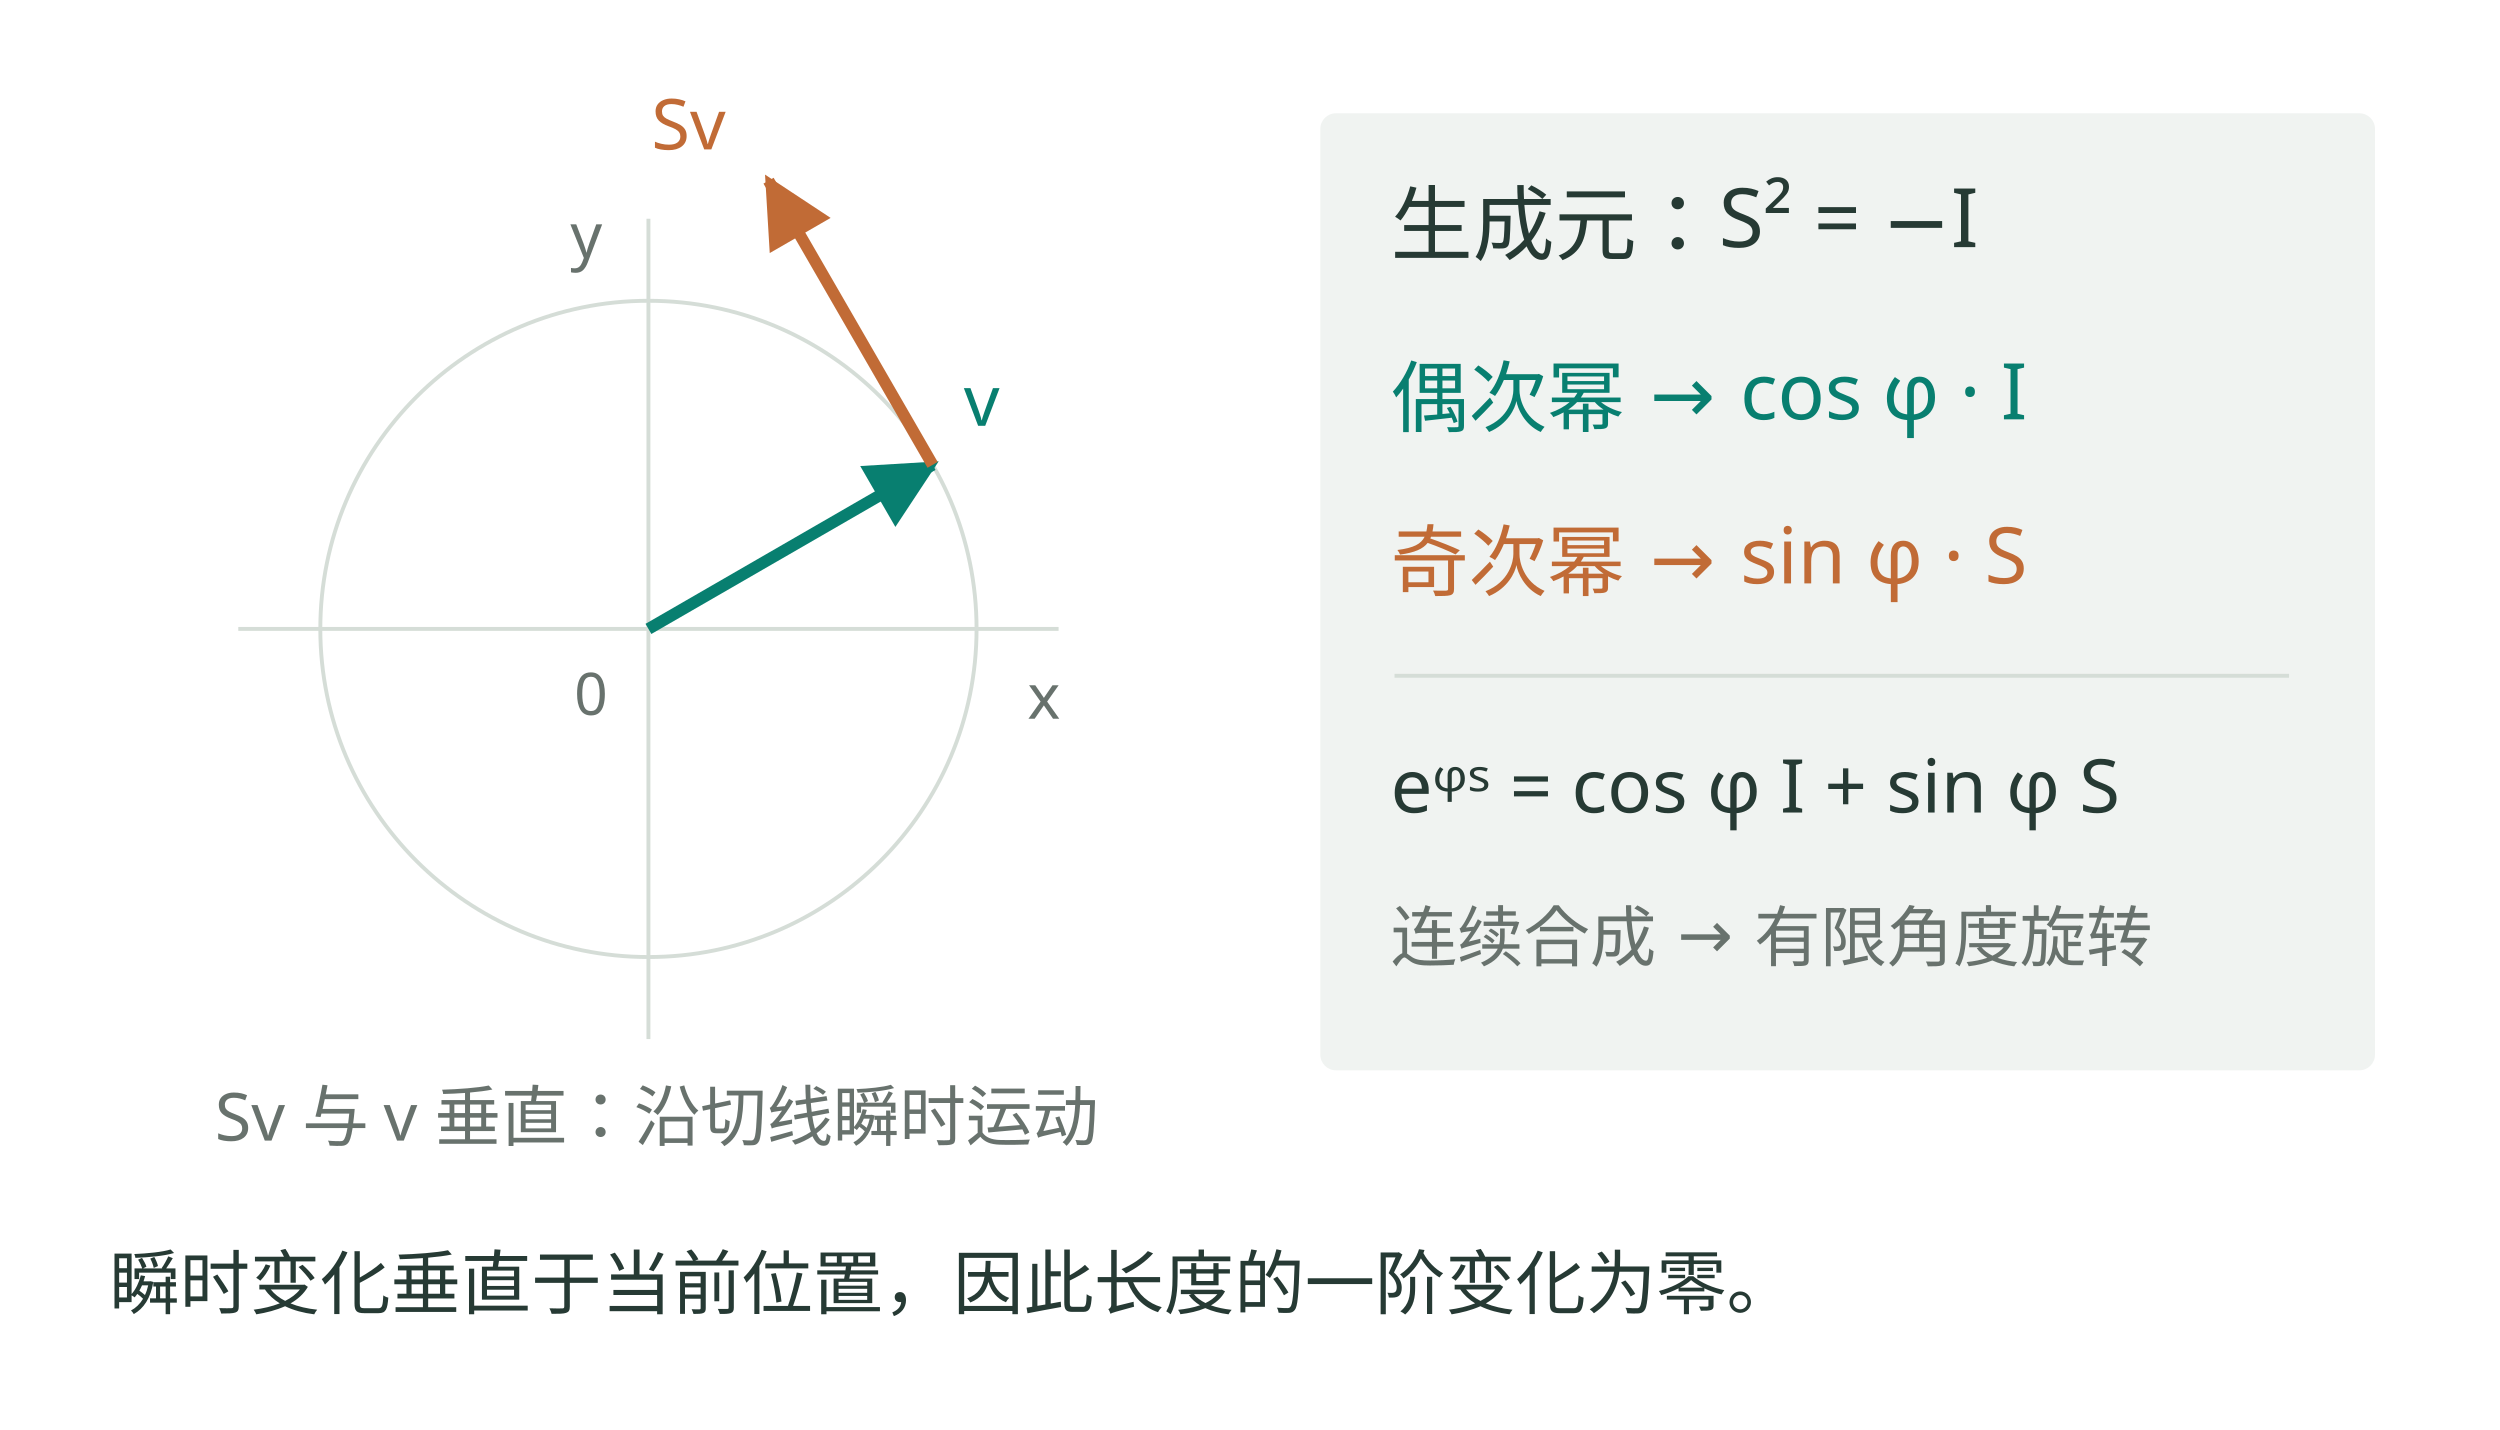
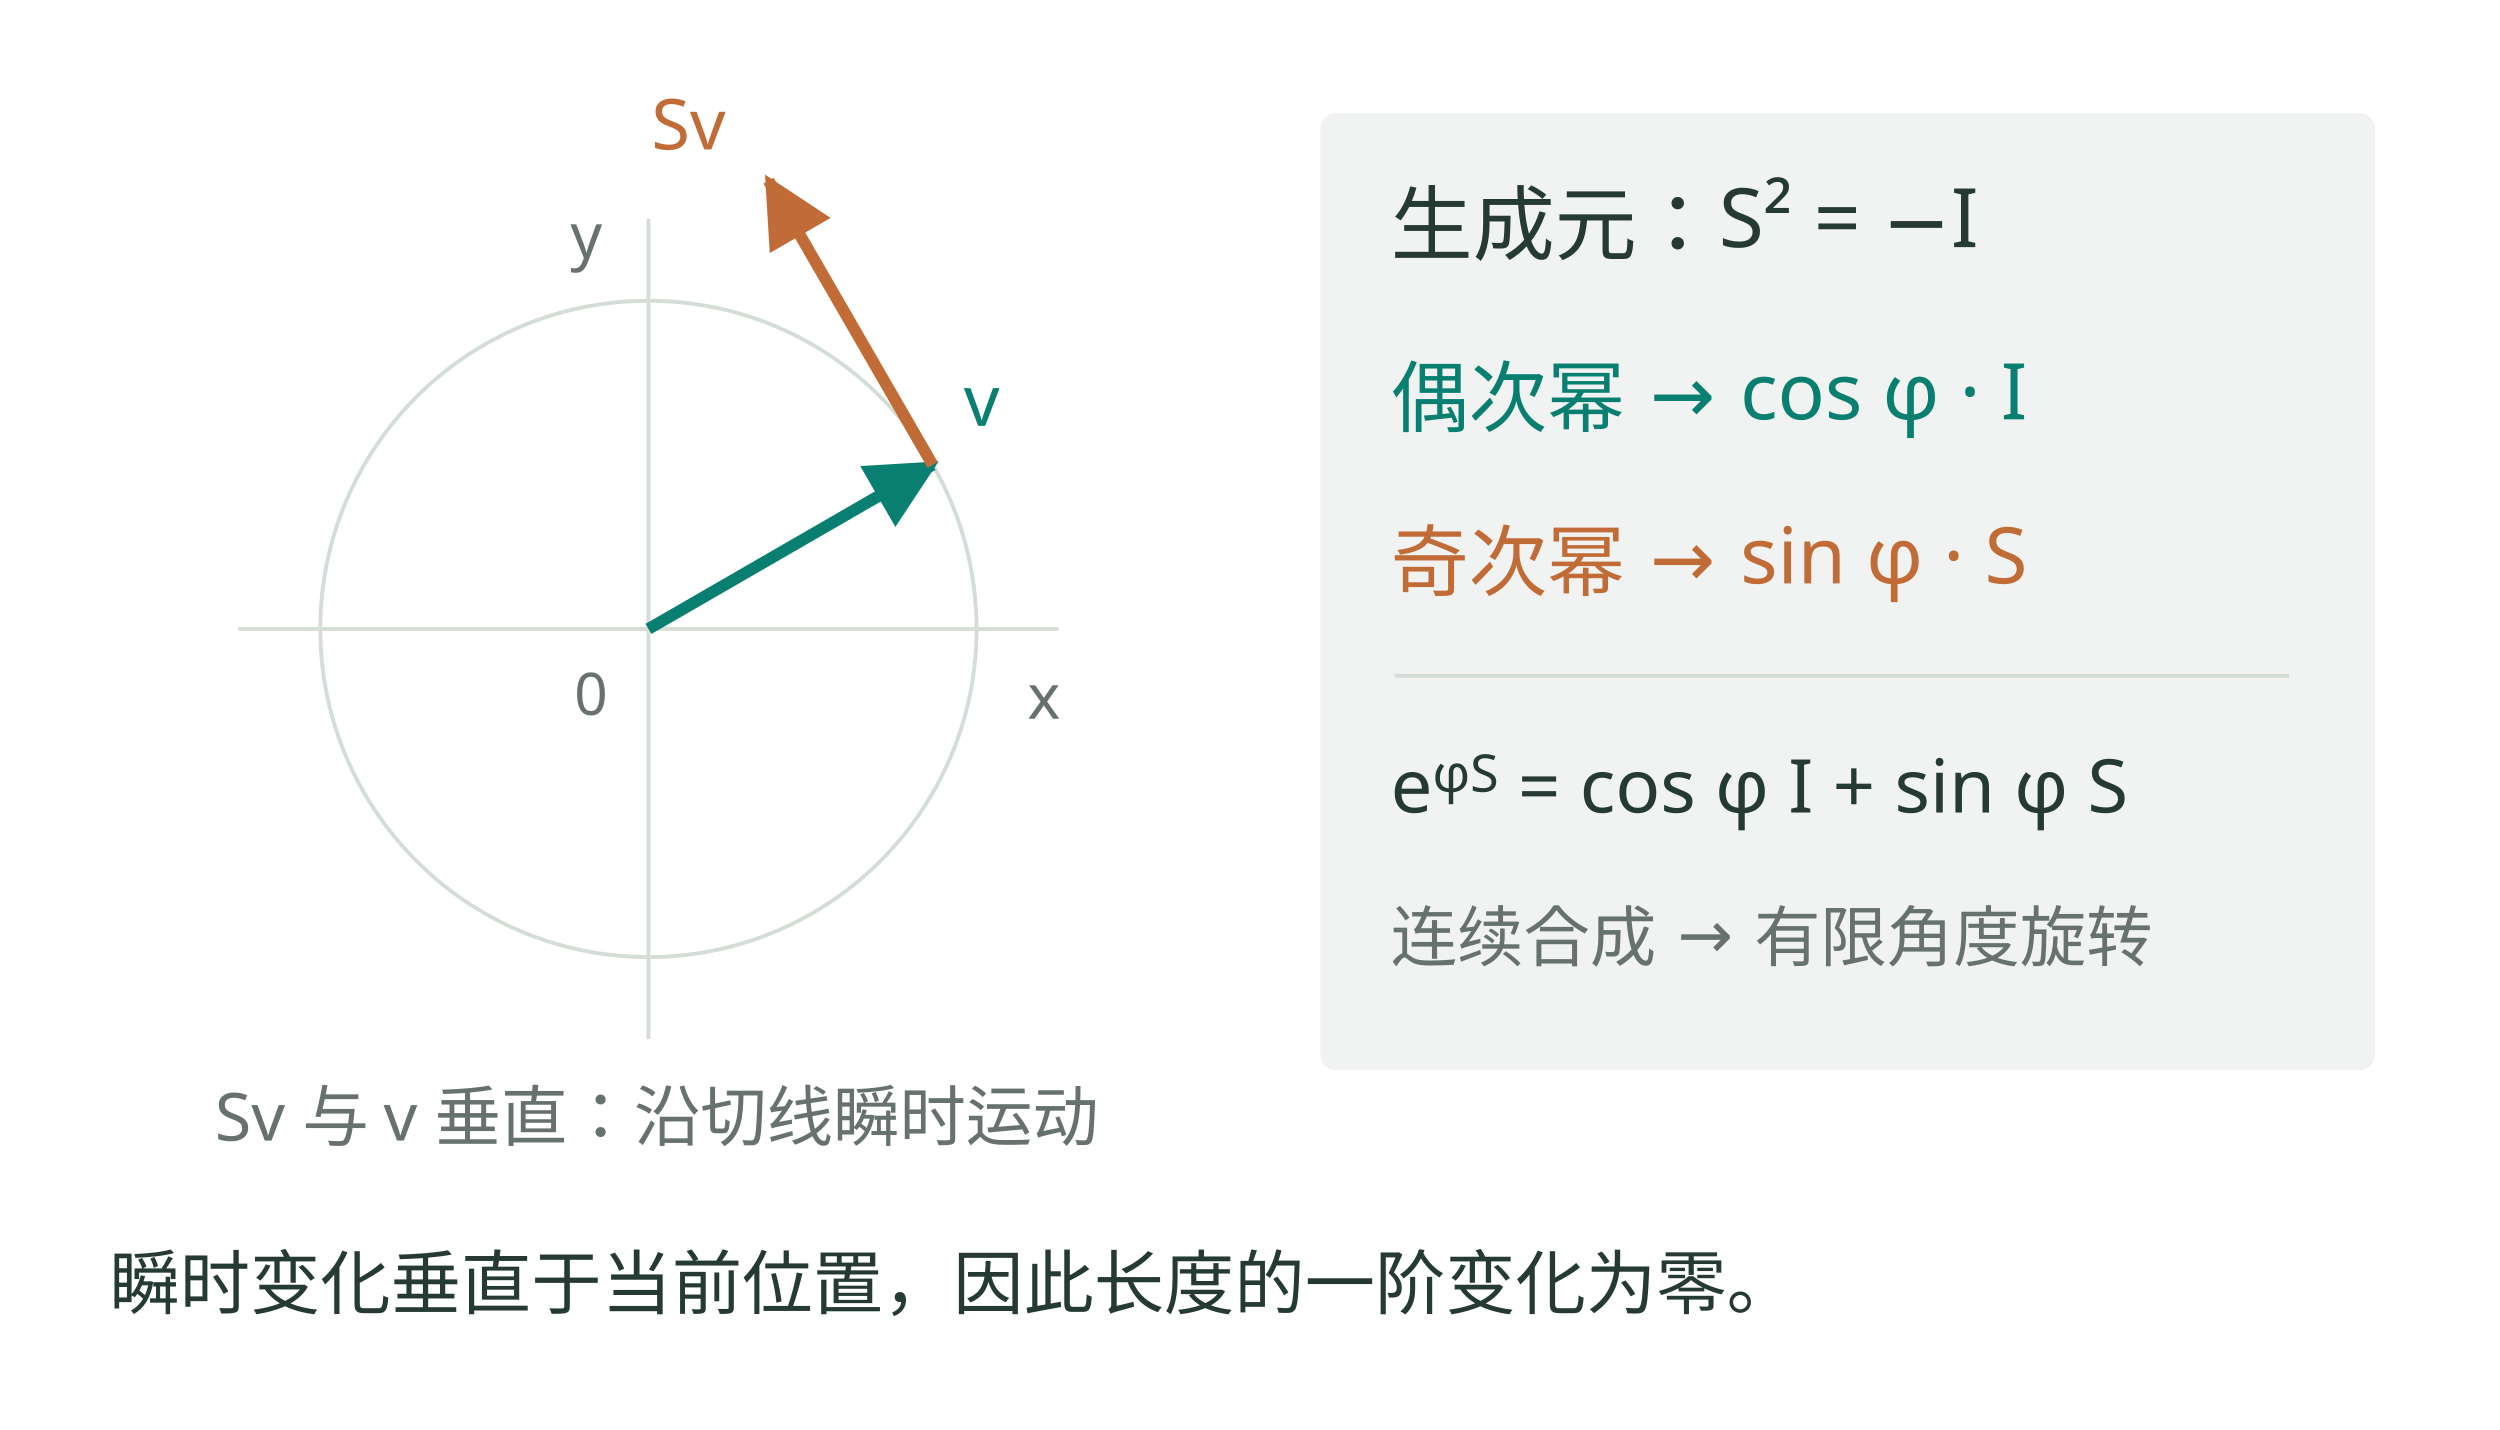
<svg xmlns="http://www.w3.org/2000/svg" viewBox="0 74 640 366" role="img" aria-labelledby="title desc">
  <defs>
    <marker id="green" viewBox="0 0 10 10" refX="9" refY="5" markerWidth="6" markerHeight="6" orient="auto">
      <path d="M0 0L10 5L0 10Z" fill="#087f70" />
    </marker>
    <marker id="red" viewBox="0 0 10 10" refX="9" refY="5" markerWidth="6" markerHeight="6" orient="auto">
      <path d="M0 0L10 5L0 10Z" fill="#c16b36" />
    </marker>
    <marker id="blue" viewBox="0 0 10 10" refX="9" refY="5" markerWidth="6" markerHeight="6" orient="auto">
      <path d="M0 0L10 5L0 10Z" fill="#3176b5" />
    </marker>
    <marker id="ink" viewBox="0 0 10 10" refX="9" refY="5" markerWidth="6" markerHeight="6" orient="auto">
      <path d="M0 0L10 5L0 10Z" fill="#263a34" />
    </marker>
  </defs>
  <g font-family="PingFang SC, Microsoft YaHei, sans-serif">
    <line x1="61" y1="235" x2="271" y2="235" stroke="#d5ddd7" stroke-width="1" />
    <line x1="166" y1="130" x2="166" y2="340" stroke="#d5ddd7" stroke-width="1" />
    <text x="263" y="258" font-size="16" fill="#68726d" text-anchor="start">x</text>
    <text x="146" y="140" font-size="16" fill="#68726d" text-anchor="start">y</text>
    <text x="147" y="257" font-size="15" fill="#68726d" text-anchor="start">0</text>
    <circle cx="166" cy="235" r="84" fill="none" stroke="#d5ddd7" />
    <line x1="166" y1="235" x2="238.746" y2="193.0" stroke="#087f70" stroke-width="3" marker-end="url(#green)" />
    <text x="246.746" y="183.0" font-size="18" fill="#087f70" text-anchor="start">v</text>
    <line x1="238.746" y1="193" x2="196.746" y2="120.254" stroke="#c16b36" stroke-width="3" marker-end="url(#red)" />
    <text x="166.746" y="112.254" font-size="18" fill="#c16b36" text-anchor="start">Sv</text>
    <text x="55" y="366" font-size="17" fill="#68726d" text-anchor="start">Sv 与 v 垂直：沿切线瞬时运动</text>
    <rect x="338" y="103" width="270" height="245" rx="4" fill="#f0f3f1" stroke="none" />
    <text x="356" y="139" font-size="21" fill="#263a34" text-anchor="start">生成元：S² = −I</text>
    <text x="356" y="183" font-size="20" fill="#087f70" text-anchor="start">偶次幂 → cos φ · I</text>
    <text x="356" y="225" font-size="20" fill="#c16b36" text-anchor="start">奇次幂 → sin φ · S</text>
    <line x1="357" y1="247" x2="586" y2="247" stroke="#d5ddd7" stroke-width="1" />
-     <text x="356" y="282" font-size="19" fill="#263a34" text-anchor="start">eᵠˢ = cos φ I + sin φ S</text>
+     <text x="356" y="282" font-size="19" fill="#263a34" text-anchor="start">e<tspan baseline-shift="super" font-size="70%">φS</tspan> = cos φ I + sin φ S</text>
    <text x="356" y="320" font-size="17" fill="#68726d" text-anchor="start">连续合成 → 有限角度旋转</text>
    <text x="28" y="409" font-size="18" fill="#263a34" text-anchor="start">瞬时变化垂直于当前位置，因此长度的一阶变化为零。</text>
  </g>
</svg>
